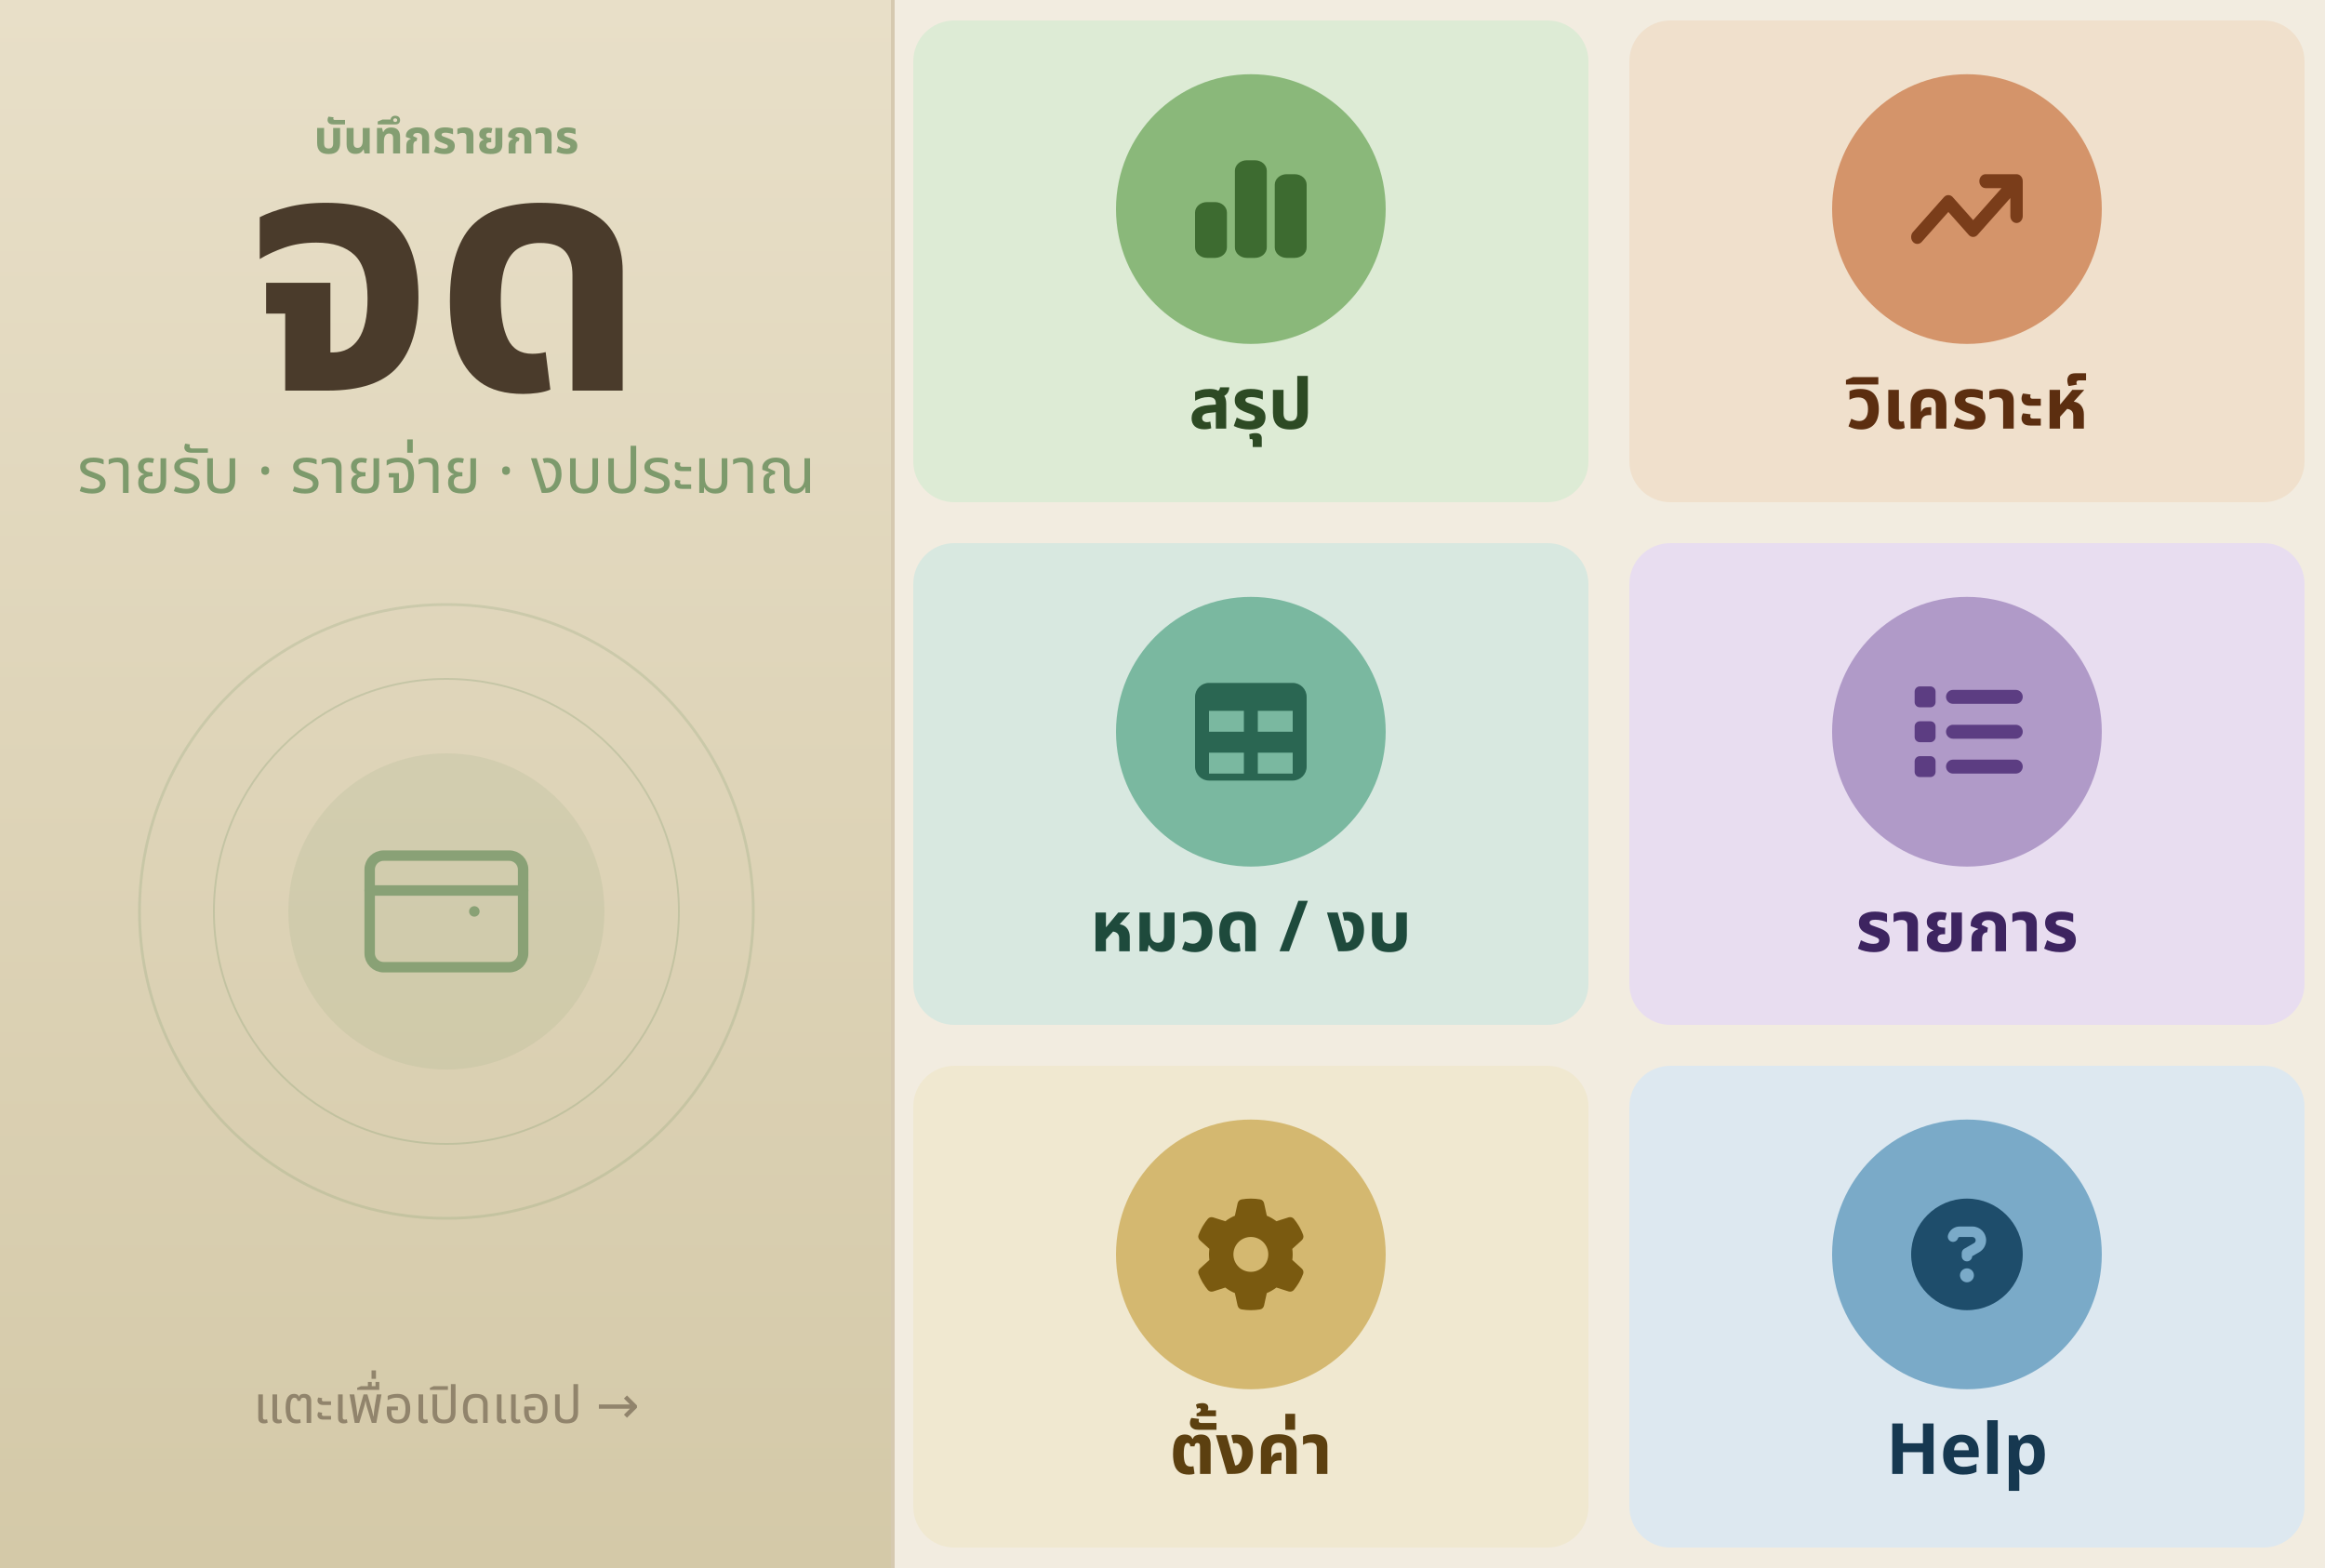
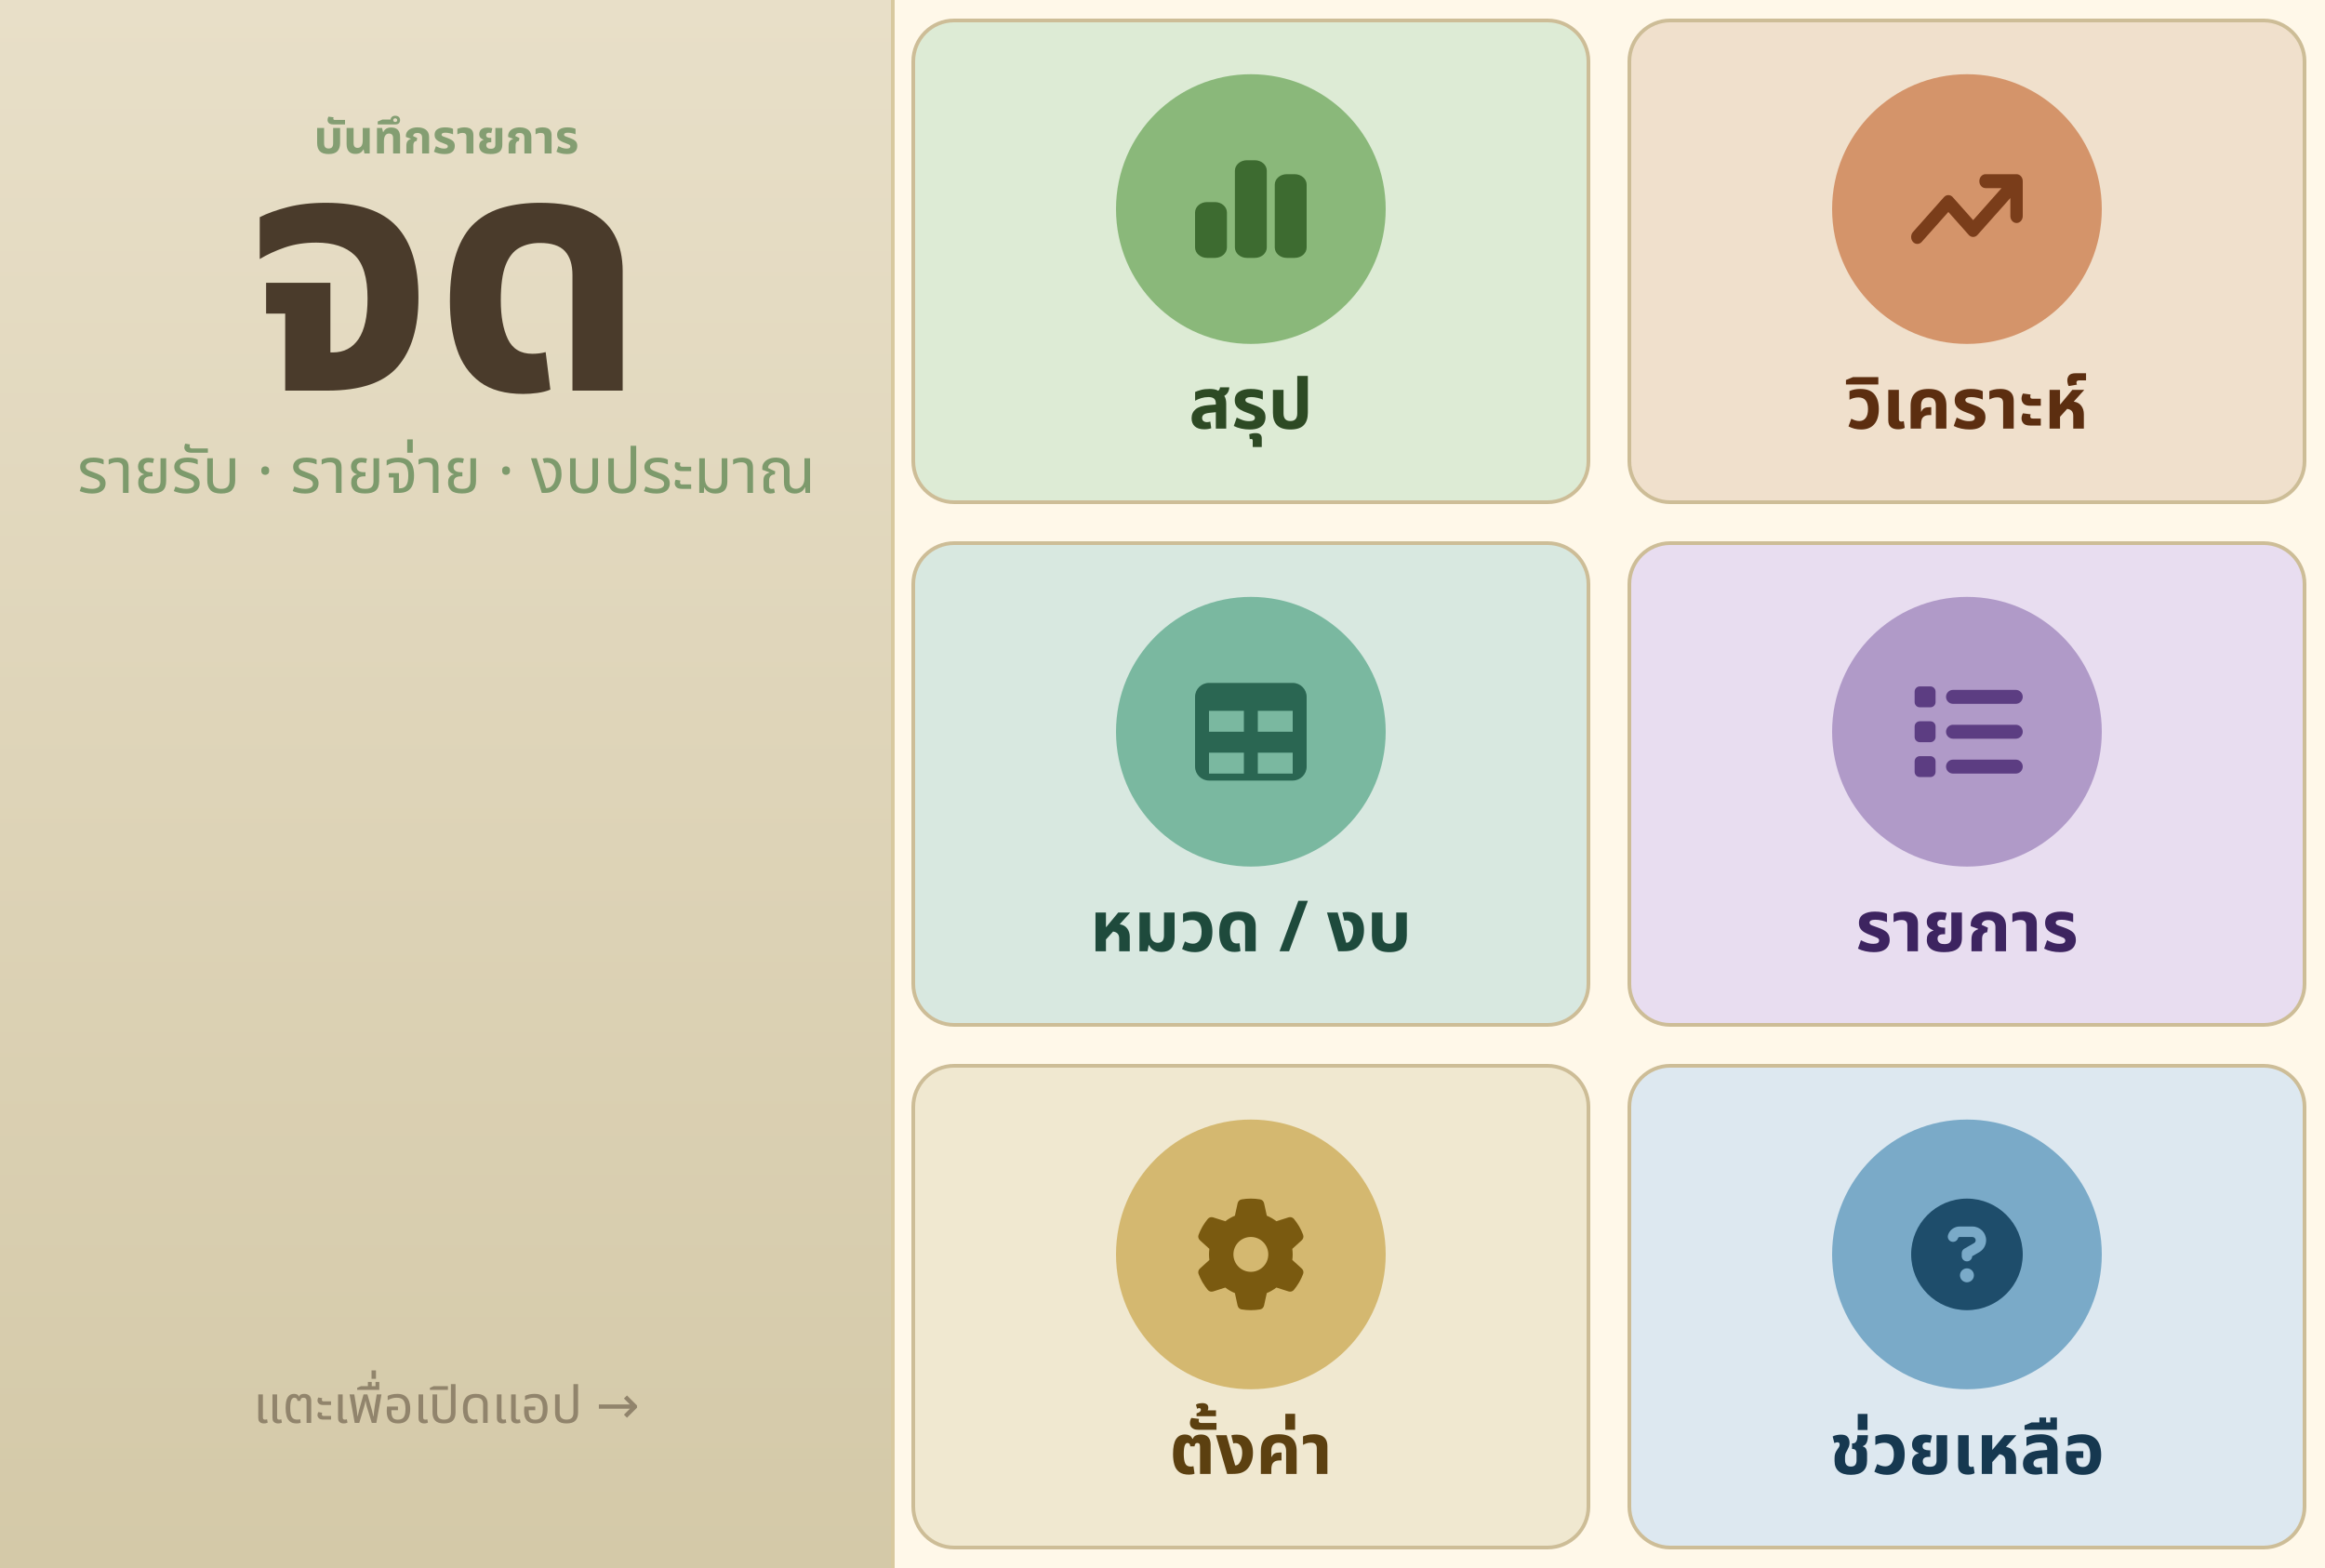
<svg xmlns="http://www.w3.org/2000/svg" width="2500" height="1686" viewBox="0 0 2500 1686">
  <defs>
    <linearGradient id="leftGrad" x1="0" y1="0" x2="0" y2="1">
      <stop offset="0%" stop-color="#e8dfc8" />
      <stop offset="100%" stop-color="#d4c9a8" />
    </linearGradient>
  </defs>
-   <rect x="0" y="0" width="2500" height="1686" fill="#f2ece0" rx="0" />
+   <rect x="0" y="0" width="2500" height="1686" fill="#fff8e9" rx="0" />
  <rect x="0" y="0" width="960" height="1686" fill="url(#leftGrad)" />
-   <line x1="960" y1="0" x2="960" y2="1686" stroke="#d6c9b0" stroke-width="4" />
+   <line x1="960" y1="0" x2="960" y2="1686" stroke="#d8c99f" stroke-width="4" />
  <text x="480" y="165" font-family="Thonburi,'Noto Sans Thai','Sarabun',sans-serif" font-size="50" font-weight="600" fill="#6b8f5e" text-anchor="middle" opacity="0.8">บันทึกรายการ</text>
  <text x="480" y="420" font-family="Thonburi,'Noto Sans Thai','Sarabun',sans-serif" font-size="360" font-weight="900" fill="#3d2e1e" text-anchor="middle" opacity="0.92">จด</text>
  <text x="480" y="530" font-family="Thonburi,'Noto Sans Thai','Sarabun',sans-serif" font-size="68" font-weight="400" fill="#6b8f5e" text-anchor="middle" opacity="0.85">รายรับ · รายจ่าย · งบประมาณ</text>
-   <circle cx="480" cy="980" r="330" fill="none" stroke="#6b8f5e" stroke-width="3" opacity="0.18" />
-   <circle cx="480" cy="980" r="250" fill="none" stroke="#6b8f5e" stroke-width="2" opacity="0.22" />
-   <circle cx="480" cy="980" r="170" fill="#6b8f5e" opacity="0.1" />
-   <g transform="translate(390,890) scale(7.5)" fill="none" stroke="#6b8f5e" stroke-width="1.5" stroke-linecap="round" stroke-linejoin="round" opacity="0.7">
-     <rect x="1" y="4" width="22" height="16" rx="2" />
-     <path d="M16 12h.01" />
-     <path d="M1 9h22" />
-   </g>
  <text x="480" y="1530" font-family="Thonburi,'Noto Sans Thai','Sarabun',sans-serif" font-size="56" font-weight="500" fill="#3d2e1e" text-anchor="middle" opacity="0.45">แตะเพื่อเปิดแอป  →</text>
-   <rect x="982" y="22" width="726" height="518" fill="#ddebd5" rx="44" />
+   <rect x="982" y="22" width="726" height="518" fill="#ddebd5" rx="44" stroke="#cdbd97" stroke-width="4" />
  <circle cx="1345" cy="224.8" r="145" fill="#8ab87a" />
  <g transform="translate(1285,164.8) scale(0.2678571,0.234375)">
    <path fill="#3d6b30" d="M160 80c0-26.5 21.5-48 48-48h32c26.5 0 48 21.5 48 48V432c0 26.5-21.5 48-48 48H208c-26.5 0-48-21.5-48-48V80zM0 272c0-26.5 21.5-48 48-48H80c26.5 0 48 21.5 48 48V432c0 26.5-21.5 48-48 48H48c-26.5 0-48-21.5-48-48V272zM368 96h32c26.5 0 48 21.5 48 48V432c0 26.5-21.5 48-48 48H368c-26.5 0-48-21.5-48-48V144c0-26.5 21.5-48 48-48z" />
  </g>
  <text x="1345" y="460.84" font-family="Thonburi,'Noto Sans Thai','Sarabun',sans-serif" font-size="76" font-weight="700" fill="#2d4a24" text-anchor="middle">สรุป</text>
-   <rect x="1752" y="22" width="726" height="518" fill="#f0e0cc" rx="44" />
+   <rect x="1752" y="22" width="726" height="518" fill="#f0e0cc" rx="44" stroke="#cdbd97" stroke-width="4" />
  <circle cx="2115" cy="224.8" r="145" fill="#d4946a" />
  <g transform="translate(2055,164.8) scale(0.2083333,0.234375)">
    <path fill="#7a3d1a" d="M384 160c-17.7 0-32-14.3-32-32s14.3-32 32-32H544c17.7 0 32 14.3 32 32V288c0 17.7-14.3 32-32 32s-32-14.3-32-32V205.3L342.6 374.6c-12.5 12.5-32.8 12.5-45.3 0L192 269.3 54.6 406.6c-12.5 12.5-32.8 12.5-45.3 0s-12.5-32.8 0-45.3l160-160c12.5-12.5 32.8-12.5 45.3 0L320 306.7 466.7 160H384z" />
  </g>
  <text x="2115" y="460.84" font-family="Thonburi,'Noto Sans Thai','Sarabun',sans-serif" font-size="76" font-weight="700" fill="#5c2e10" text-anchor="middle">วิเคราะห์</text>
-   <rect x="982" y="584" width="726" height="518" fill="#d8e8e0" rx="44" />
+   <rect x="982" y="584" width="726" height="518" fill="#d8e8e0" rx="44" stroke="#cdbd97" stroke-width="4" />
  <circle cx="1345" cy="786.8" r="145" fill="#7ab8a0" />
  <g transform="translate(1285,726.8) scale(0.234375,0.234375)">
    <path fill="#2a6652" d="M0 96C0 60.7 28.7 32 64 32H448c35.3 0 64 28.7 64 64V416c0 35.3-28.7 64-64 64H64c-35.3 0-64-28.7-64-64V96zm64 64V256h160V160H64zm0 192V448h160V352H64zm224 96h160V352H288v96zm160-192V160H288V256H448z" />
  </g>
  <text x="1345" y="1022.84" font-family="Thonburi,'Noto Sans Thai','Sarabun',sans-serif" font-size="76" font-weight="700" fill="#1e4a3c" text-anchor="middle">หมวด / งบ</text>
-   <rect x="1752" y="584" width="726" height="518" fill="#e8ddf0" rx="44" />
+   <rect x="1752" y="584" width="726" height="518" fill="#e8ddf0" rx="44" stroke="#cdbd97" stroke-width="4" />
  <circle cx="2115" cy="786.8" r="145" fill="#b09ac8" />
  <g transform="translate(2055,726.8) scale(0.234375,0.234375)">
    <path fill="#5c3d82" d="M40 48C26.7 48 16 58.7 16 72v48c0 13.3 10.7 24 24 24H88c13.3 0 24-10.7 24-24V72c0-13.3-10.7-24-24-24H40zM192 64c-17.7 0-32 14.3-32 32s14.3 32 32 32H480c17.7 0 32-14.3 32-32s-14.3-32-32-32H192zm0 160c-17.7 0-32 14.3-32 32s14.3 32 32 32H480c17.7 0 32-14.3 32-32s-14.3-32-32-32H192zm0 160c-17.7 0-32 14.3-32 32s14.3 32 32 32H480c17.7 0 32-14.3 32-32s-14.3-32-32-32H192zM16 232v48c0 13.3 10.7 24 24 24H88c13.3 0 24-10.7 24-24V232c0-13.3-10.7-24-24-24H40c-13.3 0-24 10.7-24 24zM40 368c-13.3 0-24 10.7-24 24v48c0 13.3 10.7 24 24 24H88c13.3 0 24-10.7 24-24V392c0-13.3-10.7-24-24-24H40z" />
  </g>
  <text x="2115" y="1022.84" font-family="Thonburi,'Noto Sans Thai','Sarabun',sans-serif" font-size="76" font-weight="700" fill="#3d2460" text-anchor="middle">รายการ</text>
-   <rect x="982" y="1146" width="726" height="518" fill="#f0e8d0" rx="44" />
+   <rect x="982" y="1146" width="726" height="518" fill="#f0e8d0" rx="44" stroke="#cdbd97" stroke-width="4" />
  <circle cx="1345" cy="1348.8" r="145" fill="#d4b870" />
  <g transform="translate(1285,1288.8) scale(0.234375,0.234375)">
    <path fill="#7a5a10" d="M495.9 166.6c3.2 8.7 .5 18.4-6.4 24.6l-43.3 39.4c1.1 8.3 1.7 16.8 1.7 25.4s-.6 17.1-1.7 25.4l43.3 39.4c6.9 6.2 9.6 15.9 6.4 24.6c-4.4 11.9-9.7 23.3-15.8 34.3l-4.7 8.1c-6.6 11-14 21.4-22.1 31.2c-5.9 7.2-15.7 9.6-24.5 6.8l-55.7-17.7c-13.4 10.3-28.2 18.9-44 25.4l-12.5 57.1c-2 9.1-9 16.3-18.2 17.8c-13.8 2.3-28 3.5-42.5 3.5s-28.7-1.2-42.5-3.5c-9.2-1.5-16.2-8.7-18.2-17.8l-12.5-57.1c-15.8-6.5-30.6-15.1-44-25.4L83.1 425.9c-8.8 2.8-18.6 .3-24.5-6.8c-8.1-9.8-15.5-20.2-22.1-31.2l-4.7-8.1c-6.1-11-11.4-22.4-15.8-34.3c-3.2-8.7-.5-18.4 6.4-24.6l43.3-39.4C64.6 273.1 64 264.6 64 256s.6-17.1 1.7-25.4L22.4 191.2c-6.9-6.2-9.6-15.9-6.4-24.6c4.4-11.9 9.7-23.3 15.8-34.3l4.7-8.1c6.6-11 14-21.4 22.1-31.2c5.9-7.2 15.7-9.6 24.5-6.8l55.7 17.7c13.4-10.3 28.2-18.9 44-25.4l12.5-57.1c2-9.1 9-16.3 18.2-17.8C227.3 1.2 241.5 0 256 0s28.7 1.2 42.5 3.5c9.2 1.5 16.2 8.7 18.2 17.8l12.5 57.1c15.8 6.5 30.6 15.1 44 25.4l55.7-17.7c8.8-2.8 18.6-.3 24.5 6.8c8.1 9.8 15.5 20.2 22.1 31.2l4.7 8.1c6.1 11 11.4 22.4 15.8 34.3zM256 336a80 80 0 1 0 0-160 80 80 0 1 0 0 160z" />
  </g>
  <text x="1345" y="1584.84" font-family="Thonburi,'Noto Sans Thai','Sarabun',sans-serif" font-size="76" font-weight="700" fill="#5c4010" text-anchor="middle">ตั้งค่า</text>
-   <rect x="1752" y="1146" width="726" height="518" fill="#dde8f0" rx="44" />
+   <rect x="1752" y="1146" width="726" height="518" fill="#dde8f0" rx="44" stroke="#cdbd97" stroke-width="4" />
  <circle cx="2115" cy="1348.8" r="145" fill="#7aaac8" />
  <g transform="translate(2055,1288.8) scale(0.234375,0.234375)">
    <path fill="#1e4d6b" d="M256 512A256 256 0 1 0 256 0a256 256 0 1 0 0 512zM169.8 165.3c7.9-22.3 29.1-37.3 52.8-37.3h58.3c34.9 0 63.1 28.3 63.1 63.1c0 22.6-12.1 43.5-31.7 54.8L280 264.4c-.2 13-10.9 23.6-24 23.6c-13.3 0-24-10.7-24-24V250.5c0-8.6 4.6-16.5 12.1-20.8l44.3-25.4c4.7-2.7 7.6-7.7 7.6-13.1c0-8.4-6.8-15.1-15.1-15.1H222.6c-3.4 0-6.4 2.1-7.5 5.3l-.4 1.2c-4.4 12.5-18.2 19-30.6 14.6s-19-18.2-14.6-30.6l.4-1.2zM224 352a32 32 0 1 1 64 0 32 32 0 1 1 -64 0z" />
  </g>
-   <text x="2115" y="1584.84" font-family="Thonburi,'Noto Sans Thai','Sarabun',sans-serif" font-size="76" font-weight="700" fill="#163850" text-anchor="middle">Help</text>
+   <text x="2115" y="1584.84" font-family="Thonburi,'Noto Sans Thai','Sarabun',sans-serif" font-size="76" font-weight="700" fill="#163850" text-anchor="middle">ช่วยเหลือ</text>
</svg>
